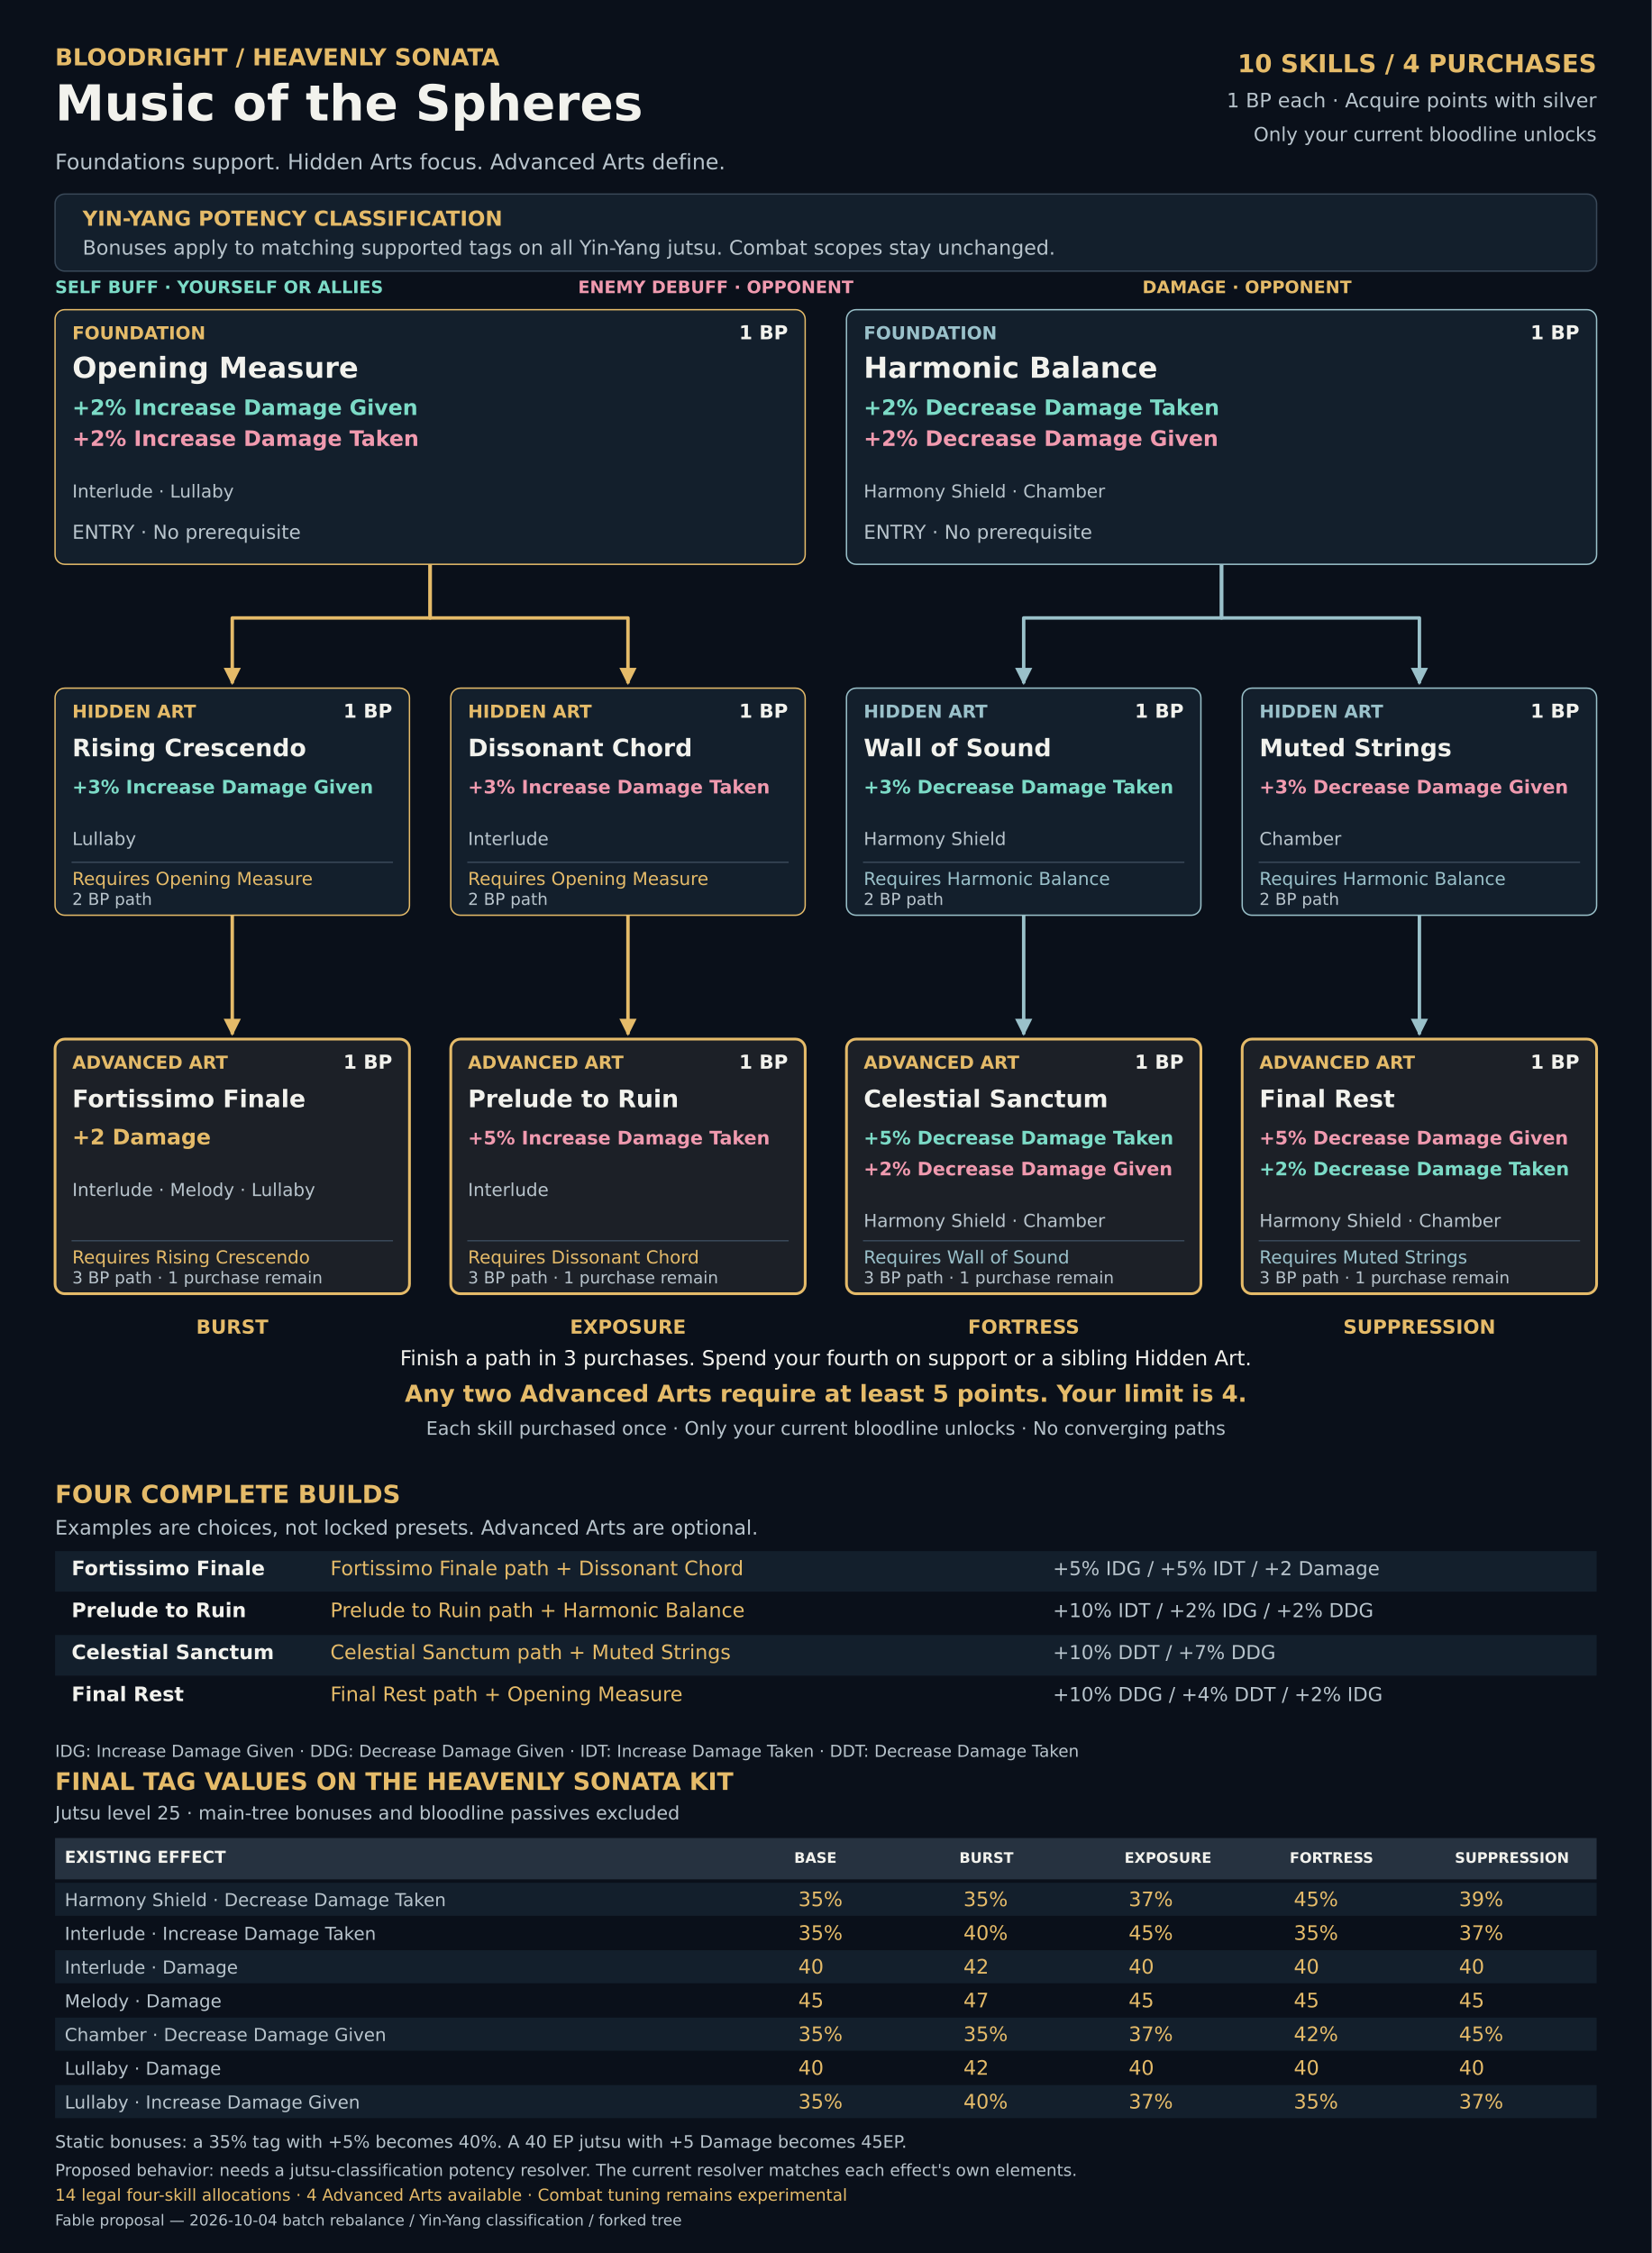
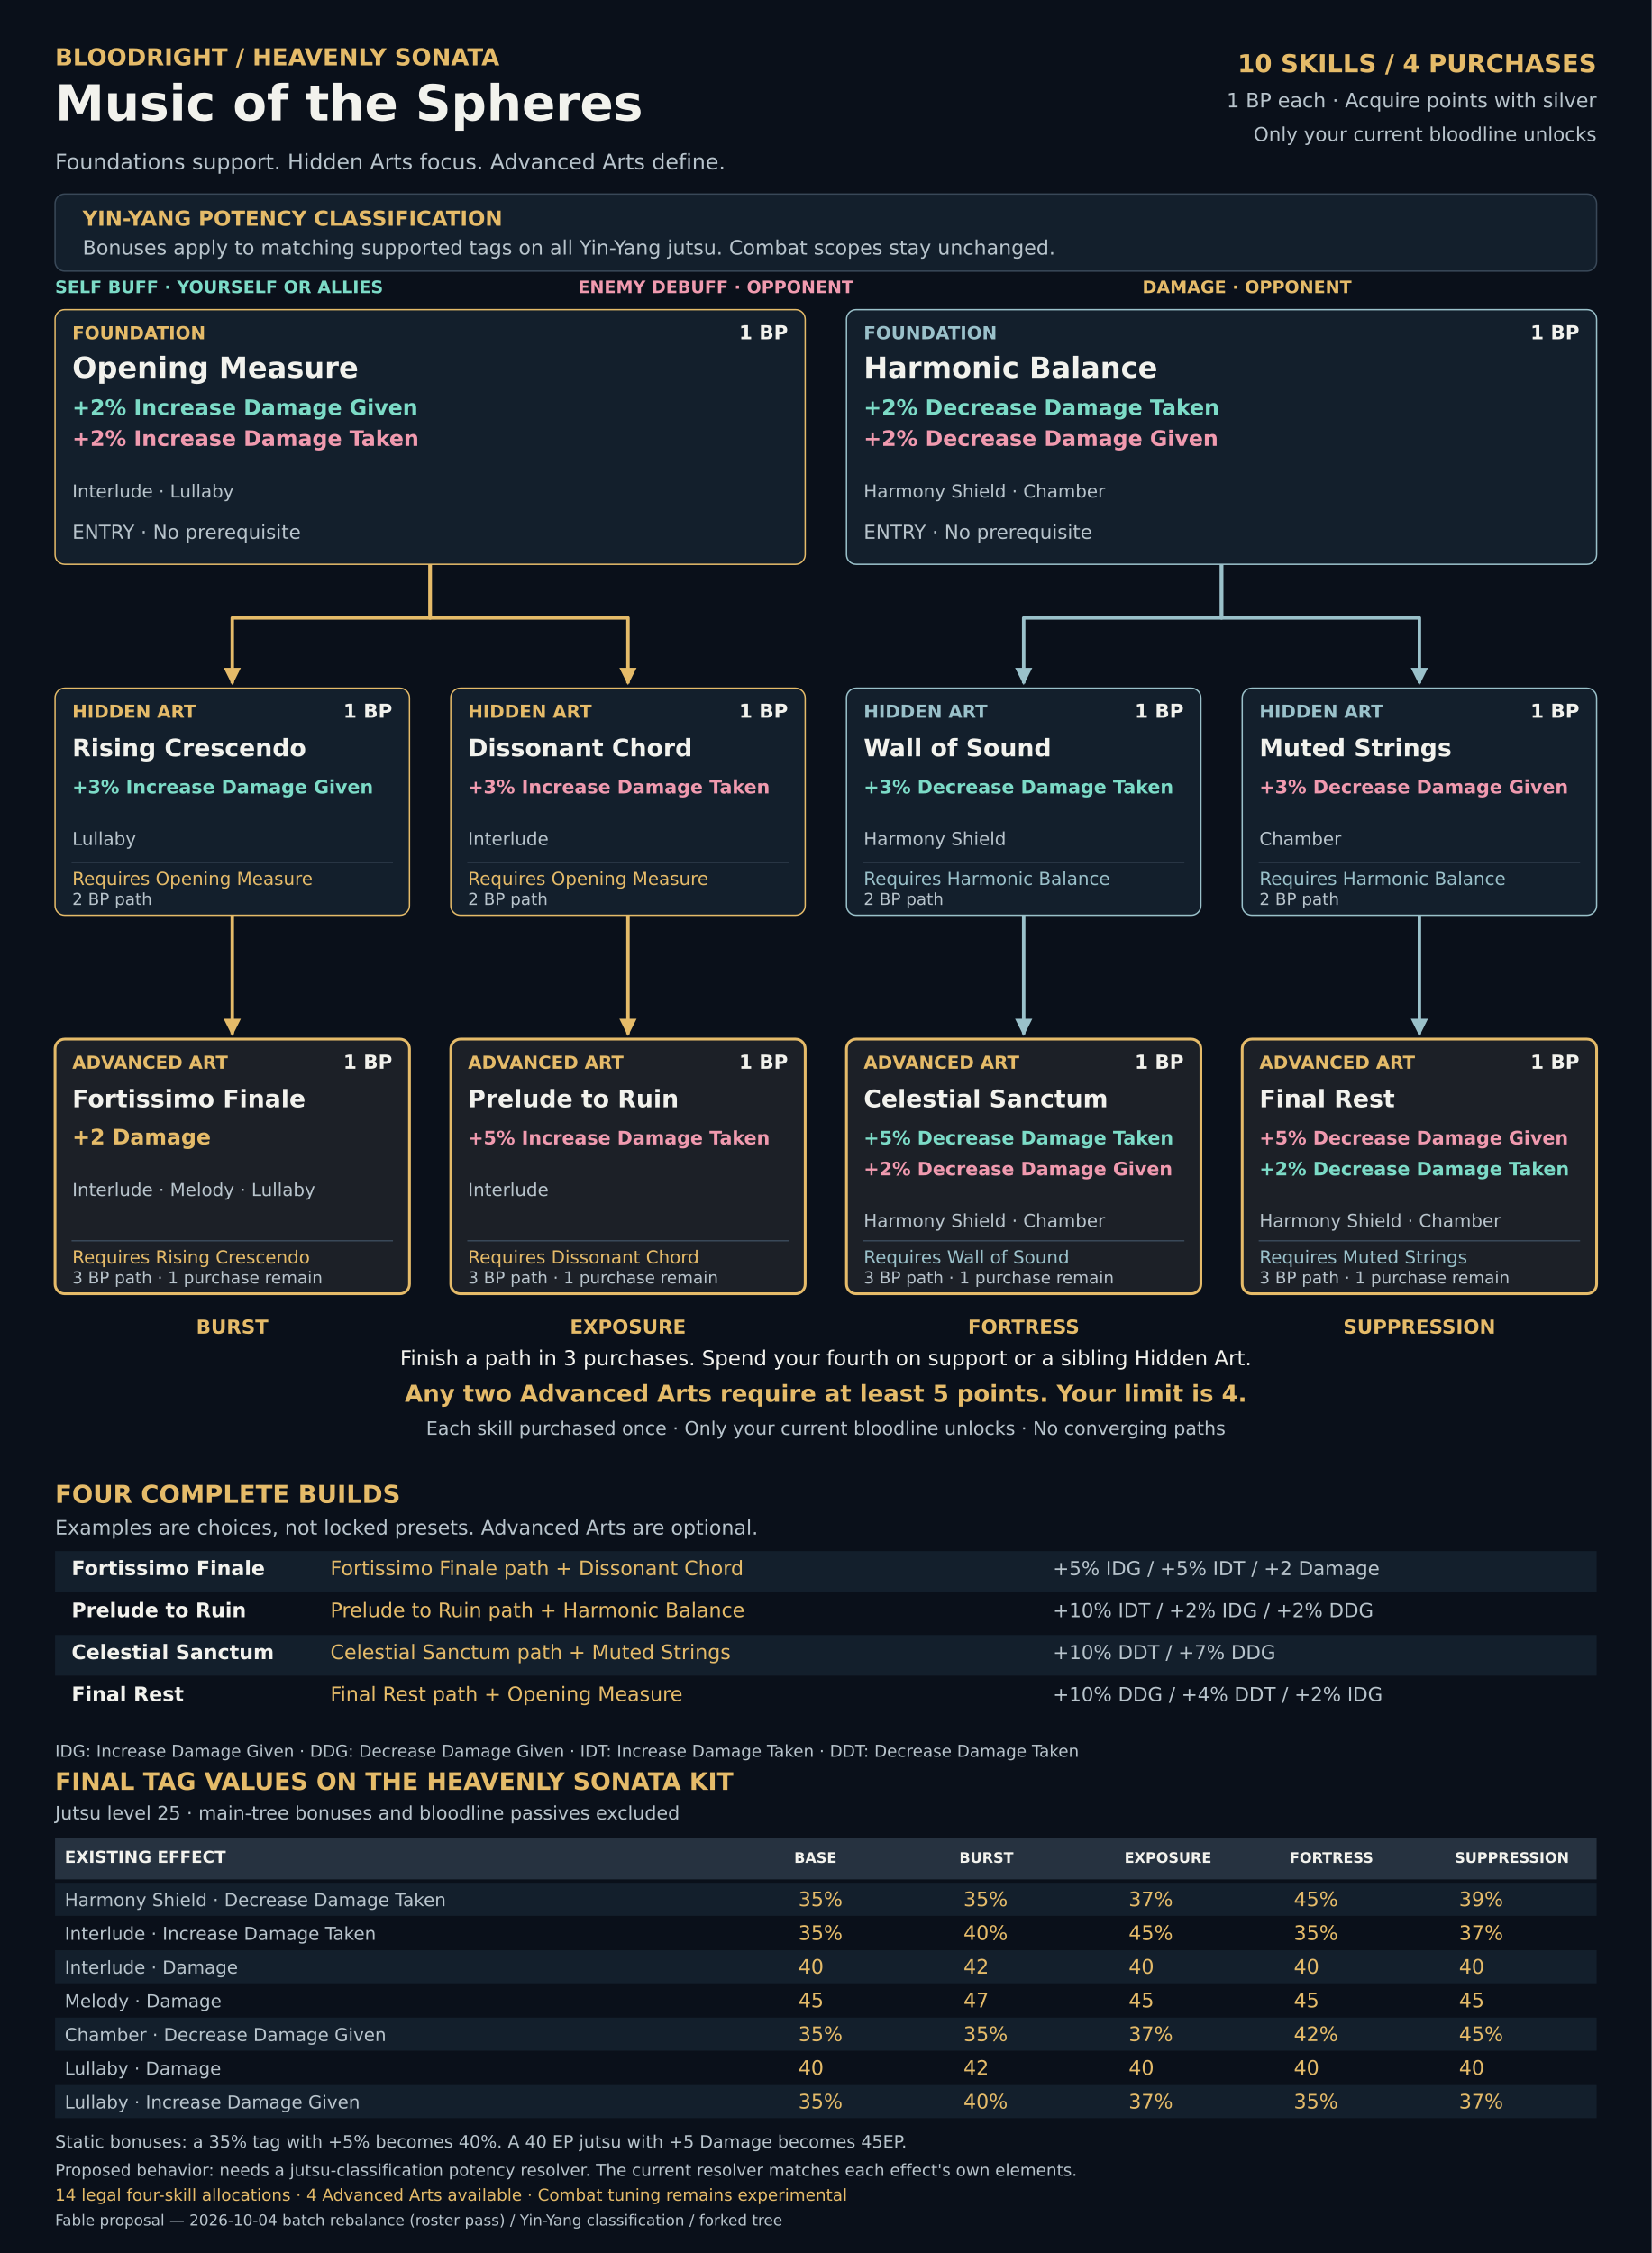
<svg xmlns="http://www.w3.org/2000/svg" width="2400" height="3274" viewBox="0 0 2400 3274" role="img" aria-labelledby="title desc">
  <defs>
    <marker id="arrow-0" viewBox="0 0 10 10" refX="9" refY="5" markerWidth="5" markerHeight="5" orient="auto">
      <path d="M0 0L10 5L0 10Z" fill="#e5bb69" />
    </marker>
    <marker id="arrow-1" viewBox="0 0 10 10" refX="9" refY="5" markerWidth="5" markerHeight="5" orient="auto">
      <path d="M0 0L10 5L0 10Z" fill="#9ac1ca" />
    </marker>
    <marker id="arrow-2" viewBox="0 0 10 10" refX="9" refY="5" markerWidth="5" markerHeight="5" orient="auto">
      <path d="M0 0L10 5L0 10Z" fill="#b8d98d" />
    </marker>
    <marker id="arrow-3" viewBox="0 0 10 10" refX="9" refY="5" markerWidth="5" markerHeight="5" orient="auto">
      <path d="M0 0L10 5L0 10Z" fill="#d9a6e0" />
    </marker>
  </defs>
  <g font-family="DejaVu Sans, sans-serif">
    <rect x="0" y="0" width="2400" height="3274" rx="0" fill="#0a101a" />
    <text x="80" y="95" font-size="34" font-weight="700" fill="#e5bb69" text-anchor="start">BLOODRIGHT / HEAVENLY SONATA</text>
    <text x="80" y="175" font-size="72" font-weight="700" fill="#f2f2ed" text-anchor="start">Music of the Spheres</text>
    <text x="80" y="246" font-size="31" font-weight="400" fill="#b8c4cc" text-anchor="start">Foundations support. Hidden Arts focus. Advanced Arts define.</text>
    <text x="2320" y="105" font-size="36" font-weight="700" fill="#e5bb69" text-anchor="end">10 SKILLS  /  4 PURCHASES</text>
    <text x="2320" y="156" font-size="29" font-weight="400" fill="#b8c4cc" text-anchor="end">1 BP each · Acquire points with silver</text>
    <text x="2320" y="205" font-size="28" font-weight="400" fill="#b8c4cc" text-anchor="end">Only your current bloodline unlocks</text>
    <rect x="80" y="282" width="2240" height="112" rx="14" fill="#131f2c" stroke="#394858" stroke-width="2" />
    <text x="120" y="328" font-size="30" font-weight="700" fill="#e5bb69" text-anchor="start">YIN-YANG POTENCY CLASSIFICATION</text>
    <text x="120" y="370" font-size="29" font-weight="400" fill="#b8c4cc" text-anchor="start">Bonuses apply to matching supported tags on all Yin-Yang jutsu. Combat scopes stay unchanged.</text>
    <text x="80" y="426" font-size="25" font-weight="700" fill="#7cdbc7" text-anchor="start">SELF BUFF · YOURSELF OR ALLIES</text>
    <text x="840" y="426" font-size="25" font-weight="700" fill="#f09aaf" text-anchor="start">ENEMY DEBUFF · OPPONENT</text>
    <text x="1660" y="426" font-size="25" font-weight="700" fill="#e5bb69" text-anchor="start">DAMAGE · OPPONENT</text>
    <path id="edge-02-03" data-from="02" data-to="03" d="M337.5 1330 V1503" fill="none" stroke="#e5bb69" stroke-width="5" stroke-linejoin="round" marker-end="url(#arrow-0)" />
    <path id="edge-04-05" data-from="04" data-to="05" d="M912.5 1330 V1503" fill="none" stroke="#e5bb69" stroke-width="5" stroke-linejoin="round" marker-end="url(#arrow-0)" />
    <path id="edge-01-02" data-from="01" data-to="02" d="M625 820 V898 H337.5 V993" fill="none" stroke="#e5bb69" stroke-width="5" stroke-linejoin="round" marker-end="url(#arrow-0)" />
    <path id="edge-01-04" data-from="01" data-to="04" d="M625 820 V898 H912.5 V993" fill="none" stroke="#e5bb69" stroke-width="5" stroke-linejoin="round" marker-end="url(#arrow-0)" />
    <path id="edge-07-08" data-from="07" data-to="08" d="M1487.5 1330 V1503" fill="none" stroke="#9ac1ca" stroke-width="5" stroke-linejoin="round" marker-end="url(#arrow-1)" />
    <path id="edge-09-10" data-from="09" data-to="10" d="M2062.5 1330 V1503" fill="none" stroke="#9ac1ca" stroke-width="5" stroke-linejoin="round" marker-end="url(#arrow-1)" />
    <path id="edge-06-07" data-from="06" data-to="07" d="M1775 820 V898 H1487.5 V993" fill="none" stroke="#9ac1ca" stroke-width="5" stroke-linejoin="round" marker-end="url(#arrow-1)" />
    <path id="edge-06-09" data-from="06" data-to="09" d="M1775 820 V898 H2062.5 V993" fill="none" stroke="#9ac1ca" stroke-width="5" stroke-linejoin="round" marker-end="url(#arrow-1)" />
    <g id="node-01" data-cost="1" data-prerequisites="" data-potency-classification="Yin-Yang">
      <rect x="80" y="450" width="1090" height="370" rx="14" fill="#131f2c" stroke="#e5bb69" stroke-width="2" />
      <text x="105.0" y="493" font-size="26" font-weight="700" fill="#e5bb69" text-anchor="start">FOUNDATION</text>
      <text x="1145.0" y="493" font-size="28" font-weight="700" fill="#f2f2ed" text-anchor="end">1 BP</text>
      <text x="105.0" y="549" font-size="42" font-weight="700" fill="#f2f2ed" text-anchor="start">Opening Measure</text>
      <text x="105.0" y="603" font-size="31" font-weight="700" fill="#7cdbc7" text-anchor="start">+2% Increase Damage Given</text>
      <text x="105.0" y="648" font-size="31" font-weight="700" fill="#f09aaf" text-anchor="start">+2% Increase Damage Taken</text>
      <text x="105.0" y="723" font-size="26" font-weight="400" fill="#b8c4cc" text-anchor="start">Interlude · Lullaby</text>
      <text x="105.0" y="783" font-size="28" font-weight="400" fill="#b8c4cc" text-anchor="start">ENTRY · No prerequisite</text>
    </g>
    <g id="node-06" data-cost="1" data-prerequisites="" data-potency-classification="Yin-Yang">
      <rect x="1230" y="450" width="1090" height="370" rx="14" fill="#131f2c" stroke="#9ac1ca" stroke-width="2" />
      <text x="1255.0" y="493" font-size="26" font-weight="700" fill="#9ac1ca" text-anchor="start">FOUNDATION</text>
      <text x="2295.0" y="493" font-size="28" font-weight="700" fill="#f2f2ed" text-anchor="end">1 BP</text>
      <text x="1255.0" y="549" font-size="42" font-weight="700" fill="#f2f2ed" text-anchor="start">Harmonic Balance</text>
      <text x="1255.0" y="603" font-size="31" font-weight="700" fill="#7cdbc7" text-anchor="start">+2% Decrease Damage Taken</text>
      <text x="1255.0" y="648" font-size="31" font-weight="700" fill="#f09aaf" text-anchor="start">+2% Decrease Damage Given</text>
      <text x="1255.0" y="723" font-size="26" font-weight="400" fill="#b8c4cc" text-anchor="start">Harmony Shield · Chamber</text>
      <text x="1255.0" y="783" font-size="28" font-weight="400" fill="#b8c4cc" text-anchor="start">ENTRY · No prerequisite</text>
    </g>
    <g id="node-02" data-cost="1" data-prerequisites="01" data-potency-classification="Yin-Yang">
      <rect x="80" y="1000" width="515" height="330" rx="14" fill="#131f2c" stroke="#e5bb69" stroke-width="2" />
      <text x="105.0" y="1043" font-size="26" font-weight="700" fill="#e5bb69" text-anchor="start">HIDDEN ART</text>
      <text x="570.0" y="1043" font-size="28" font-weight="700" fill="#f2f2ed" text-anchor="end">1 BP</text>
      <text x="105.0" y="1099" font-size="35" font-weight="700" fill="#f2f2ed" text-anchor="start">Rising Crescendo</text>
      <text x="105.0" y="1153" font-size="27" font-weight="700" fill="#7cdbc7" text-anchor="start">+3% Increase Damage Given</text>
      <text x="105.0" y="1228" font-size="26" font-weight="400" fill="#b8c4cc" text-anchor="start">Lullaby</text>
      <path d="M104 1253 L571 1253" fill="none" stroke="#394858" stroke-width="2" />
      <text x="105.0" y="1286" font-size="26" font-weight="400" fill="#e5bb69" text-anchor="start">Requires Opening Measure</text>
      <text x="105.0" y="1315" font-size="24" font-weight="400" fill="#b8c4cc" text-anchor="start">2 BP path</text>
    </g>
    <g id="node-04" data-cost="1" data-prerequisites="01" data-potency-classification="Yin-Yang">
      <rect x="655" y="1000" width="515" height="330" rx="14" fill="#131f2c" stroke="#e5bb69" stroke-width="2" />
      <text x="680.0" y="1043" font-size="26" font-weight="700" fill="#e5bb69" text-anchor="start">HIDDEN ART</text>
      <text x="1145.0" y="1043" font-size="28" font-weight="700" fill="#f2f2ed" text-anchor="end">1 BP</text>
      <text x="680.0" y="1099" font-size="35" font-weight="700" fill="#f2f2ed" text-anchor="start">Dissonant Chord</text>
      <text x="680.0" y="1153" font-size="27" font-weight="700" fill="#f09aaf" text-anchor="start">+3% Increase Damage Taken</text>
      <text x="680.0" y="1228" font-size="26" font-weight="400" fill="#b8c4cc" text-anchor="start">Interlude</text>
      <path d="M679 1253 L1146 1253" fill="none" stroke="#394858" stroke-width="2" />
      <text x="680.0" y="1286" font-size="26" font-weight="400" fill="#e5bb69" text-anchor="start">Requires Opening Measure</text>
      <text x="680.0" y="1315" font-size="24" font-weight="400" fill="#b8c4cc" text-anchor="start">2 BP path</text>
    </g>
    <g id="node-07" data-cost="1" data-prerequisites="06" data-potency-classification="Yin-Yang">
      <rect x="1230" y="1000" width="515" height="330" rx="14" fill="#131f2c" stroke="#9ac1ca" stroke-width="2" />
      <text x="1255.0" y="1043" font-size="26" font-weight="700" fill="#9ac1ca" text-anchor="start">HIDDEN ART</text>
      <text x="1720.0" y="1043" font-size="28" font-weight="700" fill="#f2f2ed" text-anchor="end">1 BP</text>
      <text x="1255.0" y="1099" font-size="35" font-weight="700" fill="#f2f2ed" text-anchor="start">Wall of Sound</text>
      <text x="1255.0" y="1153" font-size="27" font-weight="700" fill="#7cdbc7" text-anchor="start">+3% Decrease Damage Taken</text>
      <text x="1255.0" y="1228" font-size="26" font-weight="400" fill="#b8c4cc" text-anchor="start">Harmony Shield</text>
      <path d="M1254 1253 L1721 1253" fill="none" stroke="#394858" stroke-width="2" />
      <text x="1255.0" y="1286" font-size="26" font-weight="400" fill="#9ac1ca" text-anchor="start">Requires Harmonic Balance</text>
      <text x="1255.0" y="1315" font-size="24" font-weight="400" fill="#b8c4cc" text-anchor="start">2 BP path</text>
    </g>
    <g id="node-09" data-cost="1" data-prerequisites="06" data-potency-classification="Yin-Yang">
      <rect x="1805" y="1000" width="515" height="330" rx="14" fill="#131f2c" stroke="#9ac1ca" stroke-width="2" />
      <text x="1830.0" y="1043" font-size="26" font-weight="700" fill="#9ac1ca" text-anchor="start">HIDDEN ART</text>
      <text x="2295.0" y="1043" font-size="28" font-weight="700" fill="#f2f2ed" text-anchor="end">1 BP</text>
      <text x="1830.0" y="1099" font-size="35" font-weight="700" fill="#f2f2ed" text-anchor="start">Muted Strings</text>
      <text x="1830.0" y="1153" font-size="27" font-weight="700" fill="#f09aaf" text-anchor="start">+3% Decrease Damage Given</text>
      <text x="1830.0" y="1228" font-size="26" font-weight="400" fill="#b8c4cc" text-anchor="start">Chamber</text>
      <path d="M1829 1253 L2296 1253" fill="none" stroke="#394858" stroke-width="2" />
      <text x="1830.0" y="1286" font-size="26" font-weight="400" fill="#9ac1ca" text-anchor="start">Requires Harmonic Balance</text>
      <text x="1830.0" y="1315" font-size="24" font-weight="400" fill="#b8c4cc" text-anchor="start">2 BP path</text>
    </g>
    <g id="node-03" data-cost="1" data-prerequisites="02" data-potency-classification="Yin-Yang">
      <rect x="80" y="1510" width="515" height="370" rx="14" fill="#1c2027" stroke="#e5bb69" stroke-width="4" />
      <text x="105.0" y="1553" font-size="26" font-weight="700" fill="#e5bb69" text-anchor="start">ADVANCED ART</text>
      <text x="570.0" y="1553" font-size="28" font-weight="700" fill="#f2f2ed" text-anchor="end">1 BP</text>
      <text x="105.0" y="1609" font-size="35" font-weight="700" fill="#f2f2ed" text-anchor="start">Fortissimo Finale</text>
      <text x="105.0" y="1663" font-size="31" font-weight="700" fill="#e5bb69" text-anchor="start">+2 Damage</text>
      <text x="105.0" y="1738" font-size="26" font-weight="400" fill="#b8c4cc" text-anchor="start">Interlude · Melody · Lullaby</text>
      <path d="M104 1803 L571 1803" fill="none" stroke="#394858" stroke-width="2" />
      <text x="105.0" y="1836" font-size="26" font-weight="400" fill="#e5bb69" text-anchor="start">Requires Rising Crescendo</text>
      <text x="105.0" y="1865" font-size="24" font-weight="400" fill="#b8c4cc" text-anchor="start">3 BP path · 1 purchase remain</text>
    </g>
    <g id="node-05" data-cost="1" data-prerequisites="04" data-potency-classification="Yin-Yang">
      <rect x="655" y="1510" width="515" height="370" rx="14" fill="#1c2027" stroke="#e5bb69" stroke-width="4" />
      <text x="680.0" y="1553" font-size="26" font-weight="700" fill="#e5bb69" text-anchor="start">ADVANCED ART</text>
      <text x="1145.0" y="1553" font-size="28" font-weight="700" fill="#f2f2ed" text-anchor="end">1 BP</text>
      <text x="680.0" y="1609" font-size="35" font-weight="700" fill="#f2f2ed" text-anchor="start">Prelude to Ruin</text>
      <text x="680.0" y="1663" font-size="27" font-weight="700" fill="#f09aaf" text-anchor="start">+5% Increase Damage Taken</text>
      <text x="680.0" y="1738" font-size="26" font-weight="400" fill="#b8c4cc" text-anchor="start">Interlude</text>
      <path d="M679 1803 L1146 1803" fill="none" stroke="#394858" stroke-width="2" />
      <text x="680.0" y="1836" font-size="26" font-weight="400" fill="#e5bb69" text-anchor="start">Requires Dissonant Chord</text>
      <text x="680.0" y="1865" font-size="24" font-weight="400" fill="#b8c4cc" text-anchor="start">3 BP path · 1 purchase remain</text>
    </g>
    <g id="node-08" data-cost="1" data-prerequisites="07" data-potency-classification="Yin-Yang">
      <rect x="1230" y="1510" width="515" height="370" rx="14" fill="#1c2027" stroke="#e5bb69" stroke-width="4" />
      <text x="1255.0" y="1553" font-size="26" font-weight="700" fill="#e5bb69" text-anchor="start">ADVANCED ART</text>
      <text x="1720.0" y="1553" font-size="28" font-weight="700" fill="#f2f2ed" text-anchor="end">1 BP</text>
      <text x="1255.0" y="1609" font-size="35" font-weight="700" fill="#f2f2ed" text-anchor="start">Celestial Sanctum</text>
      <text x="1255.0" y="1663" font-size="27" font-weight="700" fill="#7cdbc7" text-anchor="start">+5% Decrease Damage Taken</text>
      <text x="1255.0" y="1708" font-size="27" font-weight="700" fill="#f09aaf" text-anchor="start">+2% Decrease Damage Given</text>
      <text x="1255.0" y="1783" font-size="26" font-weight="400" fill="#b8c4cc" text-anchor="start">Harmony Shield · Chamber</text>
      <path d="M1254 1803 L1721 1803" fill="none" stroke="#394858" stroke-width="2" />
      <text x="1255.0" y="1836" font-size="26" font-weight="400" fill="#9ac1ca" text-anchor="start">Requires Wall of Sound</text>
      <text x="1255.0" y="1865" font-size="24" font-weight="400" fill="#b8c4cc" text-anchor="start">3 BP path · 1 purchase remain</text>
    </g>
    <g id="node-10" data-cost="1" data-prerequisites="09" data-potency-classification="Yin-Yang">
      <rect x="1805" y="1510" width="515" height="370" rx="14" fill="#1c2027" stroke="#e5bb69" stroke-width="4" />
      <text x="1830.0" y="1553" font-size="26" font-weight="700" fill="#e5bb69" text-anchor="start">ADVANCED ART</text>
      <text x="2295.0" y="1553" font-size="28" font-weight="700" fill="#f2f2ed" text-anchor="end">1 BP</text>
      <text x="1830.0" y="1609" font-size="35" font-weight="700" fill="#f2f2ed" text-anchor="start">Final Rest</text>
      <text x="1830.0" y="1663" font-size="27" font-weight="700" fill="#f09aaf" text-anchor="start">+5% Decrease Damage Given</text>
      <text x="1830.0" y="1708" font-size="27" font-weight="700" fill="#7cdbc7" text-anchor="start">+2% Decrease Damage Taken</text>
      <text x="1830.0" y="1783" font-size="26" font-weight="400" fill="#b8c4cc" text-anchor="start">Harmony Shield · Chamber</text>
      <path d="M1829 1803 L2296 1803" fill="none" stroke="#394858" stroke-width="2" />
      <text x="1830.0" y="1836" font-size="26" font-weight="400" fill="#9ac1ca" text-anchor="start">Requires Muted Strings</text>
      <text x="1830.0" y="1865" font-size="24" font-weight="400" fill="#b8c4cc" text-anchor="start">3 BP path · 1 purchase remain</text>
    </g>
    <text x="337.5" y="1938" font-size="28" font-weight="700" fill="#e5bb69" text-anchor="middle">BURST</text>
    <text x="912.5" y="1938" font-size="28" font-weight="700" fill="#e5bb69" text-anchor="middle">EXPOSURE</text>
    <text x="1487.5" y="1938" font-size="28" font-weight="700" fill="#e5bb69" text-anchor="middle">FORTRESS</text>
    <text x="2062.5" y="1938" font-size="28" font-weight="700" fill="#e5bb69" text-anchor="middle">SUPPRESSION</text>
    <text x="1200.0" y="1984" font-size="30" font-weight="400" fill="#f2f2ed" text-anchor="middle">Finish a path in 3 purchases. Spend your fourth on support or a sibling Hidden Art.</text>
    <text x="1200.0" y="2037" font-size="34" font-weight="700" fill="#e5bb69" text-anchor="middle">Any two Advanced Arts require at least 5 points. Your limit is 4.</text>
    <text x="1200.0" y="2085" font-size="27" font-weight="400" fill="#b8c4cc" text-anchor="middle">Each skill purchased once · Only your current bloodline unlocks · No converging paths</text>
    <text x="80" y="2184" font-size="36" font-weight="700" fill="#e5bb69" text-anchor="start">FOUR COMPLETE BUILDS</text>
    <text x="80" y="2230" font-size="29" font-weight="400" fill="#b8c4cc" text-anchor="start">Examples are choices, not locked presets. Advanced Arts are optional.</text>
    <rect x="80" y="2254" width="2240" height="59" rx="0" fill="#131f2c" />
    <text x="104" y="2289" font-size="29" font-weight="700" fill="#f2f2ed" text-anchor="start">Fortissimo Finale</text>
    <text x="480" y="2289" font-size="29" font-weight="400" fill="#e5bb69" text-anchor="start">Fortissimo Finale path + Dissonant Chord</text>
    <text x="1530" y="2289" font-size="28" font-weight="400" fill="#b8c4cc" text-anchor="start">+5% IDG / +5% IDT / +2 Damage</text>
    <rect x="80" y="2315" width="2240" height="59" rx="0" fill="#0a101a" />
    <text x="104" y="2350" font-size="29" font-weight="700" fill="#f2f2ed" text-anchor="start">Prelude to Ruin</text>
    <text x="480" y="2350" font-size="29" font-weight="400" fill="#e5bb69" text-anchor="start">Prelude to Ruin path + Harmonic Balance</text>
    <text x="1530" y="2350" font-size="28" font-weight="400" fill="#b8c4cc" text-anchor="start">+10% IDT / +2% IDG / +2% DDG</text>
    <rect x="80" y="2376" width="2240" height="59" rx="0" fill="#131f2c" />
    <text x="104" y="2411" font-size="29" font-weight="700" fill="#f2f2ed" text-anchor="start">Celestial Sanctum</text>
    <text x="480" y="2411" font-size="29" font-weight="400" fill="#e5bb69" text-anchor="start">Celestial Sanctum path + Muted Strings</text>
    <text x="1530" y="2411" font-size="28" font-weight="400" fill="#b8c4cc" text-anchor="start">+10% DDT / +7% DDG</text>
    <rect x="80" y="2437" width="2240" height="59" rx="0" fill="#0a101a" />
    <text x="104" y="2472" font-size="29" font-weight="700" fill="#f2f2ed" text-anchor="start">Final Rest</text>
    <text x="480" y="2472" font-size="29" font-weight="400" fill="#e5bb69" text-anchor="start">Final Rest path + Opening Measure</text>
    <text x="1530" y="2472" font-size="28" font-weight="400" fill="#b8c4cc" text-anchor="start">+10% DDG / +4% DDT / +2% IDG</text>
    <text x="80" y="2553" font-size="24" font-weight="400" fill="#b8c4cc" text-anchor="start">IDG: Increase Damage Given · DDG: Decrease Damage Given · IDT: Increase Damage Taken · DDT: Decrease Damage Taken</text>
    <text x="80" y="2601" font-size="35" font-weight="700" fill="#e5bb69" text-anchor="start">FINAL TAG VALUES ON THE HEAVENLY SONATA KIT</text>
    <text x="80" y="2644" font-size="27" font-weight="400" fill="#b8c4cc" text-anchor="start">Jutsu level 25 · main-tree bonuses and bloodline passives excluded</text>
    <rect x="80" y="2671" width="2240" height="60" rx="0" fill="#263240" />
    <text x="94" y="2707" font-size="24" font-weight="700" fill="#f2f2ed" text-anchor="start">EXISTING EFFECT</text>
    <text x="1154.0" y="2707" font-size="21" font-weight="700" fill="#f2f2ed" text-anchor="start">BASE</text>
    <text x="1394.0" y="2707" font-size="21" font-weight="700" fill="#f2f2ed" text-anchor="start">BURST</text>
    <text x="1634.0" y="2707" font-size="21" font-weight="700" fill="#f2f2ed" text-anchor="start">EXPOSURE</text>
    <text x="1874.0" y="2707" font-size="21" font-weight="700" fill="#f2f2ed" text-anchor="start">FORTRESS</text>
    <text x="2114.0" y="2707" font-size="21" font-weight="700" fill="#f2f2ed" text-anchor="start">SUPPRESSION</text>
    <rect x="80" y="2736" width="2240" height="48" rx="0" fill="#131f2c" />
    <text x="94" y="2770" font-size="26" font-weight="400" fill="#b8c4cc" text-anchor="start">Harmony Shield · Decrease Damage Taken</text>
    <text x="1160.0" y="2770" font-size="29" font-weight="400" fill="#e5bb69" text-anchor="start">35%</text>
    <text x="1400.0" y="2770" font-size="29" font-weight="400" fill="#e5bb69" text-anchor="start">35%</text>
    <text x="1640.0" y="2770" font-size="29" font-weight="400" fill="#e5bb69" text-anchor="start">37%</text>
    <text x="1880.0" y="2770" font-size="29" font-weight="400" fill="#e5bb69" text-anchor="start">45%</text>
    <text x="2120.0" y="2770" font-size="29" font-weight="400" fill="#e5bb69" text-anchor="start">39%</text>
    <text x="94" y="2819" font-size="26" font-weight="400" fill="#b8c4cc" text-anchor="start">Interlude · Increase Damage Taken</text>
    <text x="1160.0" y="2819" font-size="29" font-weight="400" fill="#e5bb69" text-anchor="start">35%</text>
    <text x="1400.0" y="2819" font-size="29" font-weight="400" fill="#e5bb69" text-anchor="start">40%</text>
    <text x="1640.0" y="2819" font-size="29" font-weight="400" fill="#e5bb69" text-anchor="start">45%</text>
    <text x="1880.0" y="2819" font-size="29" font-weight="400" fill="#e5bb69" text-anchor="start">35%</text>
    <text x="2120.0" y="2819" font-size="29" font-weight="400" fill="#e5bb69" text-anchor="start">37%</text>
    <rect x="80" y="2834" width="2240" height="48" rx="0" fill="#131f2c" />
    <text x="94" y="2868" font-size="26" font-weight="400" fill="#b8c4cc" text-anchor="start">Interlude · Damage</text>
    <text x="1160.0" y="2868" font-size="29" font-weight="400" fill="#e5bb69" text-anchor="start">40</text>
    <text x="1400.0" y="2868" font-size="29" font-weight="400" fill="#e5bb69" text-anchor="start">42</text>
    <text x="1640.0" y="2868" font-size="29" font-weight="400" fill="#e5bb69" text-anchor="start">40</text>
    <text x="1880.0" y="2868" font-size="29" font-weight="400" fill="#e5bb69" text-anchor="start">40</text>
    <text x="2120.0" y="2868" font-size="29" font-weight="400" fill="#e5bb69" text-anchor="start">40</text>
    <text x="94" y="2917" font-size="26" font-weight="400" fill="#b8c4cc" text-anchor="start">Melody · Damage</text>
    <text x="1160.0" y="2917" font-size="29" font-weight="400" fill="#e5bb69" text-anchor="start">45</text>
    <text x="1400.0" y="2917" font-size="29" font-weight="400" fill="#e5bb69" text-anchor="start">47</text>
    <text x="1640.0" y="2917" font-size="29" font-weight="400" fill="#e5bb69" text-anchor="start">45</text>
    <text x="1880.0" y="2917" font-size="29" font-weight="400" fill="#e5bb69" text-anchor="start">45</text>
    <text x="2120.0" y="2917" font-size="29" font-weight="400" fill="#e5bb69" text-anchor="start">45</text>
    <rect x="80" y="2932" width="2240" height="48" rx="0" fill="#131f2c" />
    <text x="94" y="2966" font-size="26" font-weight="400" fill="#b8c4cc" text-anchor="start">Chamber · Decrease Damage Given</text>
    <text x="1160.0" y="2966" font-size="29" font-weight="400" fill="#e5bb69" text-anchor="start">35%</text>
    <text x="1400.0" y="2966" font-size="29" font-weight="400" fill="#e5bb69" text-anchor="start">35%</text>
    <text x="1640.0" y="2966" font-size="29" font-weight="400" fill="#e5bb69" text-anchor="start">37%</text>
    <text x="1880.0" y="2966" font-size="29" font-weight="400" fill="#e5bb69" text-anchor="start">42%</text>
    <text x="2120.0" y="2966" font-size="29" font-weight="400" fill="#e5bb69" text-anchor="start">45%</text>
    <text x="94" y="3015" font-size="26" font-weight="400" fill="#b8c4cc" text-anchor="start">Lullaby · Damage</text>
    <text x="1160.0" y="3015" font-size="29" font-weight="400" fill="#e5bb69" text-anchor="start">40</text>
    <text x="1400.0" y="3015" font-size="29" font-weight="400" fill="#e5bb69" text-anchor="start">42</text>
    <text x="1640.0" y="3015" font-size="29" font-weight="400" fill="#e5bb69" text-anchor="start">40</text>
    <text x="1880.0" y="3015" font-size="29" font-weight="400" fill="#e5bb69" text-anchor="start">40</text>
    <text x="2120.0" y="3015" font-size="29" font-weight="400" fill="#e5bb69" text-anchor="start">40</text>
    <rect x="80" y="3030" width="2240" height="48" rx="0" fill="#131f2c" />
    <text x="94" y="3064" font-size="26" font-weight="400" fill="#b8c4cc" text-anchor="start">Lullaby · Increase Damage Given</text>
    <text x="1160.0" y="3064" font-size="29" font-weight="400" fill="#e5bb69" text-anchor="start">35%</text>
    <text x="1400.0" y="3064" font-size="29" font-weight="400" fill="#e5bb69" text-anchor="start">40%</text>
    <text x="1640.0" y="3064" font-size="29" font-weight="400" fill="#e5bb69" text-anchor="start">37%</text>
    <text x="1880.0" y="3064" font-size="29" font-weight="400" fill="#e5bb69" text-anchor="start">35%</text>
    <text x="2120.0" y="3064" font-size="29" font-weight="400" fill="#e5bb69" text-anchor="start">37%</text>
    <text x="80" y="3121" font-size="25" font-weight="400" fill="#b8c4cc" text-anchor="start">Static bonuses: a 35% tag with +5% becomes 40%. A 40 EP jutsu with +5 Damage becomes 45EP.</text>
    <text x="80" y="3162" font-size="24" font-weight="400" fill="#b8c4cc" text-anchor="start">Proposed behavior: needs a jutsu-classification potency resolver. The current resolver matches each effect's own elements.</text>
    <text x="80" y="3198" font-size="24" font-weight="400" fill="#e5bb69" text-anchor="start">14 legal four-skill allocations · 4 Advanced Arts available · Combat tuning remains experimental</text>
-     <text x="80" y="3234" font-size="22" font-weight="400" fill="#b8c4cc" text-anchor="start">Fable proposal — 2026-10-04 batch rebalance / Yin-Yang classification / forked tree</text>
+     <text x="80" y="3234" font-size="22" font-weight="400" fill="#b8c4cc" text-anchor="start">Fable proposal — 2026-10-04 batch rebalance (roster pass) / Yin-Yang classification / forked tree</text>
  </g>
</svg>
